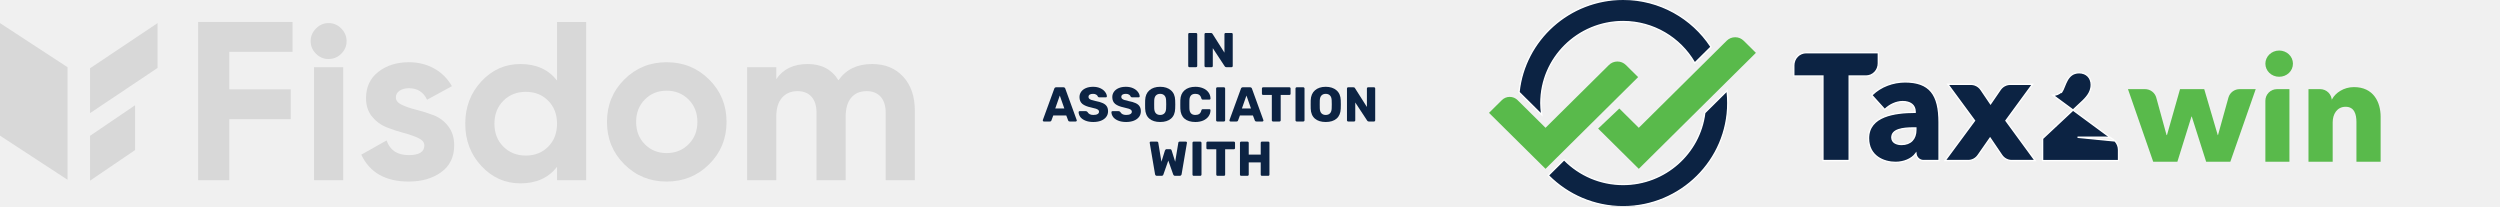
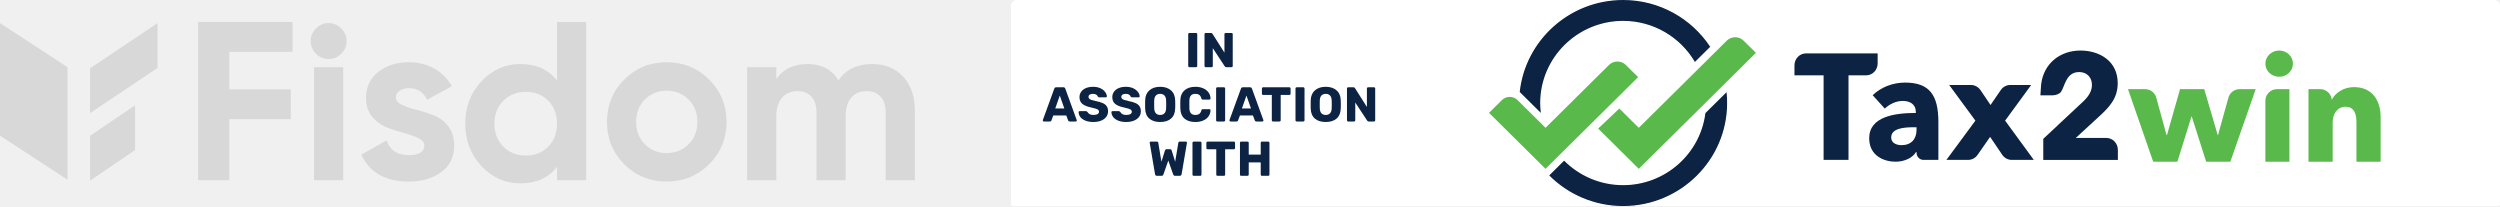
<svg xmlns="http://www.w3.org/2000/svg" width="910" height="75" viewBox="0 0 910 75" fill="none">
  <g clip-path="url(#clip0)">
+     <rect x="368" width="542" height="76" rx="2" fill="white" />
    <path d="M432.956 24.456C432.838 24.456 432.731 24.415 432.637 24.332C432.554 24.237 432.513 24.13 432.513 24.011V12.445C432.513 12.314 432.554 12.208 432.637 12.125C432.731 12.041 432.838 12 432.956 12H435.334C435.464 12 435.57 12.041 435.653 12.125C435.748 12.208 435.795 12.314 435.795 12.445V24.011C435.795 24.142 435.748 24.249 435.653 24.332C435.57 24.415 435.464 24.456 435.334 24.456H432.956Z" fill="#0C2343" />
    <path d="M438.886 24.456C438.767 24.456 438.661 24.415 438.566 24.332C438.484 24.237 438.442 24.13 438.442 24.011V12.445C438.442 12.314 438.484 12.208 438.566 12.125C438.661 12.041 438.767 12 438.886 12H440.766C441.062 12 441.263 12.113 441.37 12.338L445.699 19.171V12.445C445.699 12.314 445.74 12.208 445.823 12.125C445.917 12.041 446.024 12 446.142 12H448.271C448.401 12 448.508 12.041 448.59 12.125C448.673 12.208 448.715 12.314 448.715 12.445V23.994C448.715 24.124 448.673 24.237 448.59 24.332C448.508 24.415 448.401 24.456 448.271 24.456H446.373C446.113 24.456 445.917 24.344 445.787 24.118L441.458 17.534V24.011C441.458 24.13 441.417 24.237 441.334 24.332C441.251 24.415 441.145 24.456 441.015 24.456H438.886Z" fill="#0C2343" />
    <path d="M379.945 44.228C379.85 44.228 379.762 44.192 379.679 44.121C379.608 44.038 379.573 43.949 379.573 43.854C379.573 43.783 379.578 43.73 379.59 43.694L383.76 32.27C383.795 32.127 383.872 32.009 383.99 31.914C384.108 31.819 384.262 31.771 384.451 31.771H387.077C387.267 31.771 387.42 31.819 387.539 31.914C387.657 32.009 387.734 32.127 387.769 32.27L391.921 43.694L391.956 43.854C391.956 43.949 391.915 44.038 391.832 44.121C391.761 44.192 391.672 44.228 391.566 44.228H389.384C389.1 44.228 388.911 44.103 388.816 43.854L388.124 42.039H383.387L382.713 43.854C382.618 44.103 382.423 44.228 382.127 44.228H379.945ZM387.414 39.477L385.764 34.779L384.114 39.477H387.414Z" fill="#0C2343" />
    <path d="M397.972 44.406C396.848 44.406 395.884 44.24 395.08 43.908C394.276 43.575 393.667 43.142 393.253 42.609C392.851 42.063 392.638 41.47 392.614 40.829C392.614 40.734 392.65 40.651 392.721 40.58C392.803 40.497 392.898 40.456 393.004 40.456H395.24C395.382 40.456 395.494 40.485 395.577 40.544C395.672 40.592 395.766 40.669 395.861 40.776C396.015 41.084 396.263 41.339 396.606 41.541C396.949 41.743 397.404 41.843 397.972 41.843C398.646 41.843 399.161 41.737 399.516 41.523C399.87 41.31 400.048 41.019 400.048 40.651C400.048 40.39 399.953 40.177 399.764 40.011C399.587 39.844 399.303 39.696 398.912 39.566C398.522 39.435 397.943 39.287 397.174 39.121C395.754 38.824 394.69 38.391 393.98 37.822C393.282 37.241 392.933 36.416 392.933 35.348C392.933 34.625 393.134 33.978 393.537 33.409C393.939 32.839 394.512 32.395 395.258 32.074C396.003 31.754 396.872 31.594 397.866 31.594C398.895 31.594 399.788 31.772 400.545 32.128C401.302 32.483 401.875 32.934 402.266 33.48C402.668 34.014 402.881 34.542 402.904 35.064C402.904 35.17 402.869 35.259 402.798 35.331C402.727 35.402 402.638 35.437 402.532 35.437H400.19C400.048 35.437 399.93 35.414 399.835 35.366C399.752 35.319 399.675 35.242 399.604 35.135C399.533 34.862 399.338 34.631 399.019 34.441C398.711 34.251 398.327 34.156 397.866 34.156C397.333 34.156 396.925 34.251 396.641 34.441C396.358 34.631 396.216 34.91 396.216 35.277C396.216 35.526 396.293 35.734 396.446 35.9C396.612 36.066 396.872 36.22 397.227 36.363C397.594 36.493 398.114 36.63 398.788 36.772C399.888 36.974 400.763 37.229 401.414 37.537C402.076 37.834 402.561 38.225 402.869 38.712C403.176 39.186 403.33 39.785 403.33 40.509C403.33 41.304 403.099 41.998 402.638 42.591C402.189 43.172 401.556 43.623 400.74 43.943C399.935 44.252 399.013 44.406 397.972 44.406Z" fill="#0C2343" />
    <path d="M409.914 44.406C408.79 44.406 407.826 44.24 407.022 43.908C406.218 43.575 405.608 43.142 405.194 42.609C404.792 42.063 404.579 41.47 404.556 40.829C404.556 40.734 404.591 40.651 404.662 40.58C404.745 40.497 404.84 40.456 404.946 40.456H407.182C407.323 40.456 407.436 40.485 407.519 40.544C407.613 40.592 407.708 40.669 407.803 40.776C407.956 41.084 408.205 41.339 408.548 41.541C408.891 41.743 409.346 41.843 409.914 41.843C410.588 41.843 411.102 41.737 411.457 41.523C411.812 41.31 411.99 41.019 411.99 40.651C411.99 40.39 411.895 40.177 411.706 40.011C411.528 39.844 411.244 39.696 410.854 39.566C410.464 39.435 409.884 39.287 409.115 39.121C407.696 38.824 406.632 38.391 405.922 37.822C405.224 37.241 404.875 36.416 404.875 35.348C404.875 34.625 405.076 33.978 405.478 33.409C405.88 32.839 406.454 32.395 407.199 32.074C407.944 31.754 408.814 31.594 409.807 31.594C410.836 31.594 411.729 31.772 412.486 32.128C413.243 32.483 413.817 32.934 414.207 33.48C414.609 34.014 414.822 34.542 414.846 35.064C414.846 35.17 414.811 35.259 414.74 35.331C414.669 35.402 414.58 35.437 414.473 35.437H412.132C411.99 35.437 411.871 35.414 411.777 35.366C411.694 35.319 411.617 35.242 411.546 35.135C411.475 34.862 411.28 34.631 410.961 34.441C410.653 34.251 410.269 34.156 409.807 34.156C409.275 34.156 408.867 34.251 408.583 34.441C408.299 34.631 408.157 34.91 408.157 35.277C408.157 35.526 408.234 35.734 408.388 35.9C408.554 36.066 408.814 36.22 409.169 36.363C409.535 36.493 410.056 36.63 410.73 36.772C411.83 36.974 412.705 37.229 413.356 37.537C414.018 37.834 414.503 38.225 414.811 38.712C415.118 39.186 415.272 39.785 415.272 40.509C415.272 41.304 415.041 41.998 414.58 42.591C414.13 43.172 413.498 43.623 412.681 43.943C411.877 44.252 410.955 44.406 409.914 44.406Z" fill="#0C2343" />
    <path d="M422.299 44.406C420.631 44.406 419.318 43.997 418.36 43.178C417.402 42.359 416.894 41.155 416.835 39.566C416.823 39.222 416.817 38.712 416.817 38.035C416.817 37.347 416.823 36.831 416.835 36.487C416.894 34.921 417.408 33.717 418.378 32.875C419.36 32.021 420.667 31.594 422.299 31.594C423.931 31.594 425.238 32.021 426.22 32.875C427.202 33.717 427.716 34.921 427.763 36.487C427.787 37.175 427.799 37.691 427.799 38.035C427.799 38.368 427.787 38.878 427.763 39.566C427.704 41.155 427.196 42.359 426.238 43.178C425.28 43.997 423.967 44.406 422.299 44.406ZM422.299 41.843C422.95 41.843 423.464 41.648 423.843 41.256C424.233 40.865 424.44 40.266 424.464 39.459C424.487 38.771 424.499 38.285 424.499 38C424.499 37.691 424.487 37.205 424.464 36.541C424.44 35.734 424.233 35.135 423.843 34.743C423.452 34.352 422.938 34.156 422.299 34.156C421.66 34.156 421.146 34.352 420.756 34.743C420.377 35.135 420.17 35.734 420.135 36.541C420.123 36.873 420.117 37.359 420.117 38C420.117 38.629 420.123 39.115 420.135 39.459C420.17 40.266 420.377 40.865 420.756 41.256C421.134 41.648 421.649 41.843 422.299 41.843Z" fill="#0C2343" />
    <path d="M435.125 44.406C433.433 44.406 432.109 43.997 431.151 43.178C430.204 42.348 429.702 41.15 429.643 39.584C429.631 39.263 429.625 38.741 429.625 38.018C429.625 37.282 429.631 36.748 429.643 36.416C429.702 34.874 430.216 33.688 431.186 32.857C432.156 32.015 433.469 31.594 435.125 31.594C436.166 31.594 437.1 31.772 437.928 32.128C438.756 32.472 439.406 32.97 439.88 33.622C440.365 34.263 440.613 35.016 440.625 35.882V35.918C440.625 36.013 440.583 36.096 440.501 36.167C440.43 36.226 440.347 36.256 440.252 36.256H437.857C437.703 36.256 437.585 36.226 437.502 36.167C437.419 36.096 437.348 35.971 437.289 35.793C437.124 35.188 436.863 34.767 436.509 34.53C436.154 34.281 435.687 34.156 435.107 34.156C433.711 34.156 432.99 34.939 432.943 36.505C432.931 36.825 432.925 37.318 432.925 37.982C432.925 38.646 432.931 39.151 432.943 39.495C432.99 41.06 433.711 41.843 435.107 41.843C435.687 41.843 436.16 41.719 436.526 41.47C436.893 41.209 437.147 40.788 437.289 40.206C437.337 40.029 437.402 39.91 437.484 39.85C437.567 39.779 437.691 39.744 437.857 39.744H440.252C440.359 39.744 440.447 39.779 440.518 39.85C440.601 39.922 440.637 40.011 440.625 40.117C440.613 40.983 440.365 41.743 439.88 42.395C439.406 43.036 438.756 43.534 437.928 43.89C437.1 44.234 436.166 44.406 435.125 44.406Z" fill="#0C2343" />
    <path d="M443.111 44.228C442.993 44.228 442.886 44.186 442.792 44.103C442.709 44.008 442.668 43.901 442.668 43.783V32.216C442.668 32.086 442.709 31.979 442.792 31.896C442.886 31.813 442.993 31.771 443.111 31.771H445.489C445.619 31.771 445.725 31.813 445.808 31.896C445.903 31.979 445.95 32.086 445.95 32.216V43.783C445.95 43.913 445.903 44.02 445.808 44.103C445.725 44.186 445.619 44.228 445.489 44.228H443.111Z" fill="#0C2343" />
    <path d="M447.888 44.228C447.793 44.228 447.704 44.192 447.621 44.121C447.551 44.038 447.515 43.949 447.515 43.854C447.515 43.783 447.521 43.73 447.533 43.694L451.702 32.27C451.738 32.127 451.814 32.009 451.933 31.914C452.051 31.819 452.205 31.771 452.394 31.771H455.02C455.209 31.771 455.363 31.819 455.481 31.914C455.599 32.009 455.676 32.127 455.712 32.27L459.863 43.694L459.899 43.854C459.899 43.949 459.857 44.038 459.775 44.121C459.704 44.192 459.615 44.228 459.508 44.228H457.326C457.042 44.228 456.853 44.103 456.758 43.854L456.067 42.039H451.329L450.655 43.854C450.561 44.103 450.366 44.228 450.07 44.228H447.888ZM455.357 39.477L453.707 34.779L452.057 39.477H455.357Z" fill="#0C2343" />
    <path d="M463.386 44.228C463.267 44.228 463.161 44.186 463.066 44.103C462.983 44.008 462.942 43.901 462.942 43.783V34.565H459.784C459.666 34.565 459.559 34.524 459.465 34.441C459.382 34.346 459.34 34.239 459.34 34.12V32.216C459.34 32.086 459.382 31.979 459.465 31.896C459.559 31.813 459.666 31.771 459.784 31.771H469.329C469.459 31.771 469.566 31.813 469.648 31.896C469.731 31.979 469.773 32.086 469.773 32.216V34.12C469.773 34.251 469.731 34.358 469.648 34.441C469.566 34.524 469.459 34.565 469.329 34.565H466.171V43.783C466.171 43.901 466.13 44.008 466.047 44.103C465.964 44.186 465.858 44.228 465.727 44.228H463.386Z" fill="#0C2343" />
    <path d="M472.006 44.228C471.888 44.228 471.781 44.186 471.687 44.103C471.604 44.008 471.562 43.901 471.562 43.783V32.216C471.562 32.086 471.604 31.979 471.687 31.896C471.781 31.813 471.888 31.771 472.006 31.771H474.383C474.513 31.771 474.62 31.813 474.703 31.896C474.797 31.979 474.845 32.086 474.845 32.216V43.783C474.845 43.913 474.797 44.02 474.703 44.103C474.62 44.186 474.513 44.228 474.383 44.228H472.006Z" fill="#0C2343" />
    <path d="M482.566 44.406C480.898 44.406 479.586 43.997 478.628 43.178C477.669 42.359 477.161 41.155 477.102 39.566C477.09 39.222 477.084 38.712 477.084 38.035C477.084 37.347 477.09 36.831 477.102 36.487C477.161 34.921 477.675 33.717 478.645 32.875C479.627 32.021 480.934 31.594 482.566 31.594C484.198 31.594 485.505 32.021 486.487 32.875C487.469 33.717 487.983 34.921 488.031 36.487C488.054 37.175 488.066 37.691 488.066 38.035C488.066 38.368 488.054 38.878 488.031 39.566C487.971 41.155 487.463 42.359 486.505 43.178C485.547 43.997 484.234 44.406 482.566 44.406ZM482.566 41.843C483.217 41.843 483.731 41.648 484.11 41.256C484.5 40.865 484.707 40.266 484.731 39.459C484.754 38.771 484.766 38.285 484.766 38C484.766 37.691 484.754 37.205 484.731 36.541C484.707 35.734 484.5 35.135 484.11 34.743C483.719 34.352 483.205 34.156 482.566 34.156C481.927 34.156 481.413 34.352 481.023 34.743C480.644 35.135 480.437 35.734 480.402 36.541C480.39 36.873 480.384 37.359 480.384 38C480.384 38.629 480.39 39.115 480.402 39.459C480.437 40.266 480.644 40.865 481.023 41.256C481.401 41.648 481.916 41.843 482.566 41.843Z" fill="#0C2343" />
    <path d="M490.744 44.228C490.625 44.228 490.519 44.186 490.424 44.103C490.341 44.008 490.3 43.901 490.3 43.783V32.216C490.3 32.086 490.341 31.979 490.424 31.896C490.519 31.813 490.625 31.771 490.744 31.771H492.624C492.92 31.771 493.121 31.884 493.227 32.11L497.556 38.943V32.216C497.556 32.086 497.598 31.979 497.681 31.896C497.775 31.813 497.882 31.771 498 31.771H500.129C500.259 31.771 500.366 31.813 500.448 31.896C500.531 31.979 500.573 32.086 500.573 32.216V43.765C500.573 43.896 500.531 44.008 500.448 44.103C500.366 44.186 500.259 44.228 500.129 44.228H498.231C497.97 44.228 497.775 44.115 497.645 43.89L493.316 37.306V43.783C493.316 43.901 493.275 44.008 493.192 44.103C493.109 44.186 493.003 44.228 492.873 44.228H490.744Z" fill="#0C2343" />
    <path d="M421.129 64C420.927 64 420.768 63.947 420.65 63.84C420.531 63.721 420.46 63.579 420.437 63.413L418.503 52.042C418.491 52.007 418.485 51.965 418.485 51.918C418.485 51.823 418.521 51.74 418.592 51.669C418.674 51.585 418.763 51.544 418.858 51.544H421.058C421.389 51.544 421.572 51.674 421.608 51.935L422.761 58.875L424.038 54.783C424.168 54.462 424.363 54.302 424.624 54.302H425.901C426.197 54.302 426.392 54.462 426.487 54.783L427.764 58.875L428.917 51.935C428.953 51.674 429.136 51.544 429.467 51.544H431.667C431.774 51.544 431.862 51.585 431.933 51.669C432.016 51.74 432.057 51.823 432.057 51.918L432.04 52.042L430.106 63.413C430.082 63.579 430.005 63.721 429.875 63.84C429.757 63.947 429.603 64 429.414 64H427.728C427.539 64 427.391 63.953 427.285 63.858C427.179 63.763 427.102 63.656 427.054 63.538L425.262 58.448L423.47 63.538C423.364 63.846 423.145 64 422.814 64H421.129Z" fill="#0C2343" />
    <path d="M434.507 64C434.389 64 434.282 63.959 434.187 63.876C434.105 63.781 434.063 63.674 434.063 63.555V51.989C434.063 51.858 434.105 51.752 434.187 51.669C434.282 51.585 434.389 51.544 434.507 51.544H436.884C437.014 51.544 437.121 51.585 437.204 51.669C437.298 51.752 437.345 51.858 437.345 51.989V63.555C437.345 63.686 437.298 63.793 437.204 63.876C437.121 63.959 437.014 64 436.884 64H434.507Z" fill="#0C2343" />
    <path d="M443.169 64C443.05 64 442.944 63.959 442.849 63.876C442.767 63.781 442.725 63.674 442.725 63.555V54.338H439.567C439.449 54.338 439.342 54.296 439.248 54.213C439.165 54.118 439.124 54.011 439.124 53.893V51.989C439.124 51.858 439.165 51.752 439.248 51.669C439.342 51.585 439.449 51.544 439.567 51.544H449.112C449.242 51.544 449.349 51.585 449.431 51.669C449.514 51.752 449.556 51.858 449.556 51.989V53.893C449.556 54.023 449.514 54.13 449.431 54.213C449.349 54.296 449.242 54.338 449.112 54.338H445.954V63.555C445.954 63.674 445.913 63.781 445.83 63.876C445.747 63.959 445.641 64 445.511 64H443.169Z" fill="#0C2343" />
    <path d="M451.789 64C451.659 64 451.552 63.959 451.47 63.876C451.387 63.793 451.346 63.686 451.346 63.555V51.989C451.346 51.858 451.387 51.752 451.47 51.669C451.564 51.585 451.671 51.544 451.789 51.544H454.078C454.208 51.544 454.314 51.585 454.397 51.669C454.492 51.752 454.539 51.858 454.539 51.989V56.277H458.903V51.989C458.903 51.858 458.945 51.752 459.028 51.669C459.11 51.585 459.217 51.544 459.347 51.544H461.636C461.766 51.544 461.872 51.585 461.955 51.669C462.038 51.752 462.079 51.858 462.079 51.989V63.555C462.079 63.686 462.038 63.793 461.955 63.876C461.872 63.959 461.766 64 461.636 64H459.347C459.217 64 459.11 63.959 459.028 63.876C458.945 63.793 458.903 63.686 458.903 63.555V59.124H454.539V63.555C454.539 63.686 454.492 63.793 454.397 63.876C454.314 63.959 454.208 64 454.078 64H451.789Z" fill="#0C2343" />
    <path fill-rule="evenodd" clip-rule="evenodd" d="M106.497 18.861H83.459V32.518H105.838V43.378H83.459V65.592H72.106V8H106.497V18.861Z" fill="#D8D8D8" />
    <path fill-rule="evenodd" clip-rule="evenodd" d="M114.311 65.593H124.924V24.456H114.311V65.593ZM119.578 21.485C117.822 21.485 116.3 20.841 115.012 19.551C113.722 18.262 113.078 16.741 113.078 14.985C113.078 13.23 113.722 11.694 115.012 10.377C116.3 9.061 117.822 8.403 119.578 8.403C121.388 8.403 122.937 9.061 124.227 10.377C125.515 11.694 126.16 13.23 126.16 14.985C126.16 16.741 125.515 18.262 124.227 19.551C122.937 20.841 121.388 21.485 119.578 21.485Z" fill="#D8D8D8" />
    <path fill-rule="evenodd" clip-rule="evenodd" d="M144.095 35.482C144.095 36.58 144.822 37.471 146.276 38.156C147.729 38.843 149.498 39.445 151.583 39.967C153.667 40.488 155.751 41.146 157.835 41.941C159.92 42.737 161.689 44.067 163.142 45.931C164.595 47.797 165.323 50.127 165.323 52.925C165.323 57.149 163.745 60.398 160.592 62.674C157.437 64.949 153.502 66.088 148.785 66.088C140.34 66.088 134.581 62.826 131.509 56.301C131.508 56.299 131.509 56.297 131.511 56.296L140.721 51.115C140.722 51.115 140.722 51.115 140.722 51.115C141.928 54.681 144.617 56.462 148.785 56.462C152.57 56.462 154.463 55.283 154.463 52.925C154.463 51.828 153.735 50.937 152.282 50.251C150.828 49.565 149.059 48.949 146.975 48.399C144.89 47.852 142.806 47.165 140.722 46.342C138.638 45.52 136.868 44.217 135.416 42.434C133.962 40.653 133.235 38.417 133.235 35.729C133.235 31.671 134.729 28.477 137.719 26.144C140.708 23.814 144.425 22.648 148.868 22.648C152.212 22.648 155.257 23.402 158 24.91C160.74 26.419 162.906 28.569 164.497 31.363C164.499 31.366 164.498 31.369 164.495 31.371L155.45 36.305C154.133 33.507 151.939 32.109 148.868 32.109C147.496 32.109 146.358 32.411 145.453 33.014C144.548 33.618 144.095 34.441 144.095 35.482Z" fill="#D8D8D8" />
    <path fill-rule="evenodd" clip-rule="evenodd" d="M183.222 53.376C185.388 55.544 188.117 56.626 191.408 56.626C194.699 56.626 197.414 55.544 199.554 53.376C201.693 51.21 202.762 48.427 202.762 45.026C202.762 41.625 201.693 38.842 199.554 36.674C197.414 34.508 194.699 33.425 191.408 33.425C188.117 33.425 185.388 34.508 183.222 36.674C181.055 38.842 179.972 41.625 179.972 45.026C179.972 48.427 181.055 51.21 183.222 53.376ZM202.759 8H213.373V65.592H202.759V60.739C202.759 60.738 202.759 60.738 202.759 60.738C199.633 64.743 195.19 66.744 189.431 66.744C183.89 66.744 179.159 64.646 175.239 60.45C171.317 56.254 169.356 51.112 169.356 45.024C169.356 38.935 171.317 33.793 175.239 29.597C179.159 25.401 183.89 23.303 189.431 23.303C195.19 23.303 199.633 25.306 202.759 29.308C202.759 29.309 202.759 29.309 202.759 29.308V8Z" fill="#D8D8D8" />
    <path fill-rule="evenodd" clip-rule="evenodd" d="M234.719 52.511C236.83 54.65 239.477 55.72 242.658 55.72C245.839 55.72 248.5 54.65 250.639 52.511C252.778 50.372 253.847 47.657 253.847 44.366C253.847 41.075 252.778 38.36 250.639 36.221C248.5 34.082 245.839 33.012 242.658 33.012C239.477 33.012 236.83 34.082 234.719 36.221C232.607 38.36 231.551 41.075 231.551 44.366C231.551 47.657 232.607 50.372 234.719 52.511ZM258.128 59.794C253.904 63.99 248.748 66.089 242.66 66.089C236.572 66.089 231.43 63.99 227.234 59.794C223.037 55.598 220.939 50.456 220.939 44.368C220.939 38.28 223.037 33.138 227.234 28.942C231.43 24.746 236.572 22.648 242.66 22.648C248.748 22.648 253.904 24.746 258.128 28.942C262.351 33.138 264.463 38.28 264.463 44.368C264.463 50.456 262.351 55.598 258.128 59.794Z" fill="#D8D8D8" />
    <path fill-rule="evenodd" clip-rule="evenodd" d="M317.45 23.303C322.167 23.303 325.937 24.839 328.763 27.91C331.588 30.983 333 35.096 333 40.251V65.592H322.387V40.991C322.387 38.524 321.782 36.604 320.577 35.233C319.369 33.863 317.669 33.175 315.475 33.175C313.061 33.175 311.183 33.971 309.84 35.562C308.495 37.153 307.824 39.457 307.824 42.473V65.592H297.21V40.991C297.21 38.524 296.606 36.604 295.4 35.233C294.193 33.863 292.492 33.175 290.299 33.175C287.94 33.175 286.062 33.971 284.663 35.562C283.264 37.153 282.565 39.457 282.565 42.473V65.592H271.951V24.455H282.565V28.815C285.033 25.141 288.845 23.303 294.002 23.303C299.048 23.303 302.777 25.278 305.191 29.227C307.934 25.278 312.02 23.303 317.45 23.303Z" fill="#D8D8D8" />
    <path fill-rule="evenodd" clip-rule="evenodd" d="M0 8.403L24.582 24.463V65.433L0 49.373V8.403Z" fill="#D8D8D8" />
    <mask id="mask0" style="mask-type:alpha" maskUnits="userSpaceOnUse" x="0" y="8" width="25" height="58">
      <path fill-rule="evenodd" clip-rule="evenodd" d="M0 8.403L24.582 24.463V65.433L0 49.373V8.403Z" fill="white" />
    </mask>
    <g mask="url(#mask0)">
</g>
    <path fill-rule="evenodd" clip-rule="evenodd" d="M32.776 24.857L57.358 8.403V24.726L32.776 41.179V24.857Z" fill="#D8D8D8" />
    <mask id="mask1" style="mask-type:alpha" maskUnits="userSpaceOnUse" x="32" y="8" width="26" height="34">
      <path fill-rule="evenodd" clip-rule="evenodd" d="M32.776 24.857L57.358 8.403V24.726L32.776 41.179V24.857Z" fill="white" />
    </mask>
    <g mask="url(#mask1)">
</g>
    <path fill-rule="evenodd" clip-rule="evenodd" d="M32.776 49.439L49.164 38.308V54.63L32.776 65.762V49.439Z" fill="#D8D8D8" />
    <mask id="mask2" style="mask-type:alpha" maskUnits="userSpaceOnUse" x="32" y="38" width="18" height="28">
      <path fill-rule="evenodd" clip-rule="evenodd" d="M32.776 49.439L49.164 38.308V54.63L32.776 65.762V49.439Z" fill="white" />
    </mask>
    <g mask="url(#mask2)">
</g>
    <path d="M620.587 40.992L620.526 41.052L620.515 41.138C618.698 55.771 606.078 67.145 590.817 67.145C582.49 67.145 574.95 63.757 569.517 58.303L569.341 58.127L569.164 58.302L563.738 63.677L563.56 63.854L563.738 64.031C570.649 70.953 580.235 75.25 590.817 75.25C611.829 75.25 628.927 58.318 628.927 37.5C628.927 36.154 628.852 34.825 628.713 33.516L628.658 32.998L628.289 33.364L620.587 40.992ZM616.725 22.683L616.888 22.961L617.117 22.734L622.693 17.211L622.838 17.067L622.725 16.895C615.916 6.584 604.16 -0.25 590.817 -0.25C571.183 -0.25 554.973 14.533 552.928 33.455L552.915 33.575L553 33.66L560.684 41.27L561.194 41.775L561.108 41.062C560.966 39.892 560.884 38.705 560.884 37.5C560.884 21.157 574.31 7.855 590.817 7.855C601.873 7.855 611.542 13.828 616.725 22.683Z" fill="#0C2343" stroke="white" stroke-width="0.5" />
    <path d="M562.571 61.453L596.274 28.07L591.812 23.651C591.024 22.872 589.937 22.39 588.735 22.39C587.534 22.39 586.447 22.872 585.66 23.651L562.571 46.52L552.387 36.435C551.658 35.712 550.651 35.265 549.538 35.265C548.425 35.265 547.418 35.712 546.69 36.434L542 41.078L562.571 61.453Z" fill="#59BA4B" />
    <path d="M589.431 39.503L596.517 46.52L628.531 14.811C629.318 14.032 630.405 13.55 631.607 13.55C632.808 13.55 633.895 14.032 634.683 14.811L639.145 19.231L596.517 61.453L581.723 46.801L589.431 39.503Z" fill="#59BA4B" />
    <path d="M811.843 58.861H803.036L797.804 42.419H797.698L792.573 58.861H783.764L774.583 32.447H780.799C781.696 32.447 782.601 32.727 783.37 33.311C784.137 33.893 784.647 34.685 784.883 35.545L788.623 49.154H788.783L793.534 32.447H802.341L807.253 49.154H807.358L811.145 35.534C811.383 34.677 811.895 33.887 812.662 33.306C813.428 32.726 814.331 32.447 815.226 32.447H821.079L811.843 58.861Z" fill="#59BA4B" />
    <path d="M829.615 27.942C826.786 27.942 824.596 25.767 824.596 23.168C824.596 20.622 826.786 18.395 829.615 18.395C832.389 18.395 834.632 20.516 834.632 23.168C834.632 25.873 832.389 27.942 829.615 27.942Z" fill="#59BA4B" />
    <path d="M824.596 58.861V36.653C824.596 35.577 825.01 34.5 825.835 33.679C826.662 32.858 827.746 32.447 828.83 32.447H833.351V58.861H824.596Z" fill="#59BA4B" />
    <path d="M857.743 58.861V44.434C857.743 41.517 856.943 38.865 853.793 38.865C850.697 38.865 849.096 41.517 849.096 44.54V58.861H840.287V32.447H844.542C845.625 32.447 846.708 32.858 847.535 33.678C848.362 34.5 848.776 35.577 848.776 36.653V36.107H848.882C850.11 33.773 853.153 31.704 856.835 31.704C863.989 31.704 866.552 37.221 866.552 42.525V58.861L857.743 58.861Z" fill="#59BA4B" />
-     <path d="M769.852 51.306L769.852 51.306C770.72 52.204 771.154 53.379 771.154 54.552V58.204V58.454H770.904H743.752H743.502V58.204V50.537V50.429L743.581 50.355L758.213 36.669C758.214 36.669 758.214 36.668 758.215 36.667C760.053 34.878 761.214 33.132 761.214 30.879C761.214 29.568 760.771 28.47 760.007 27.701C759.244 26.932 758.144 26.474 756.798 26.474C755.65 26.474 754.778 26.786 754.089 27.276C753.397 27.768 752.875 28.451 752.447 29.211C752.038 29.939 751.721 30.725 751.421 31.471L751.379 31.576C751.07 32.342 750.769 33.076 750.396 33.607C750.396 33.608 750.396 33.608 750.396 33.608L750.192 33.464C749.733 34.119 748.343 34.691 747.295 34.691L769.852 51.306ZM769.852 51.306C768.982 50.409 767.84 49.959 766.699 49.959H756.22L769.852 51.306ZM672.858 58.453H673.108V58.203V27.68H679.259C680.402 27.68 681.543 27.229 682.413 26.332L682.413 26.332C683.282 25.435 683.715 24.259 683.715 23.087V19.435V19.185H683.465H657.39C656.247 19.185 655.105 19.636 654.236 20.533L654.236 20.533C653.367 21.43 652.934 22.605 652.934 23.778V27.43V27.68H653.184H663.54V58.203V58.453H663.79H672.858ZM681.484 34.479L681.312 34.647L681.473 34.825L685.875 39.699L686.048 39.89L686.234 39.711C687.79 38.212 690.169 36.988 692.583 36.988C693.901 36.988 695.035 37.295 695.833 37.902C696.622 38.502 697.107 39.411 697.107 40.681V40.87C693.321 40.884 689.151 41.226 685.895 42.53C684.228 43.197 682.787 44.122 681.762 45.398C680.734 46.677 680.137 48.294 680.137 50.318C680.137 53.604 681.529 55.815 683.47 57.196C685.399 58.569 687.854 59.111 689.984 59.111C692.959 59.111 695.883 57.945 697.384 55.877C697.444 56.51 697.709 57.128 698.181 57.614C698.721 58.173 699.433 58.453 700.144 58.453H705.575H705.825V58.203V44.46C705.825 39.487 705.003 35.814 703.019 33.384C701.024 30.942 697.9 29.808 693.432 29.808C689.079 29.808 684.613 31.416 681.484 34.479ZM730.201 57.933L730.202 57.933C730.862 58.287 731.568 58.453 732.263 58.453H740.309H740.801L740.51 58.056L730.17 43.912L739.556 31.082L739.847 30.684H739.354H731.72C731.028 30.684 730.325 30.849 729.669 31.2L729.668 31.2C729.012 31.551 728.478 32.047 728.079 32.629L728.079 32.629L724.559 37.773L721.088 32.648L721.088 32.648C720.69 32.061 720.154 31.56 719.497 31.205L719.496 31.205C718.836 30.851 718.131 30.684 717.435 30.684H709.497H709.002L709.295 31.082L718.732 43.911L708.288 58.055L707.993 58.453H708.489H716.409C717.096 58.453 717.792 58.291 718.445 57.946L718.445 57.946C719.096 57.601 719.629 57.112 720.028 56.539C720.028 56.539 720.028 56.539 720.028 56.539L724.395 50.267L728.61 56.49C729.008 57.077 729.543 57.578 730.201 57.933ZM696.508 46.571H697.37L697.37 47.252C697.37 48.902 696.894 50.23 696.021 51.145C695.15 52.058 693.856 52.587 692.159 52.587C691.312 52.587 690.42 52.414 689.749 52.008C689.092 51.609 688.643 50.987 688.643 50.045C688.643 49.298 688.889 48.723 689.308 48.269C689.732 47.81 690.346 47.464 691.099 47.208C692.609 46.695 694.602 46.571 696.508 46.571Z" fill="#0C2343" stroke="white" stroke-width="0.5" />
+     <path d="M672.858 27.43V58.203H663.79V27.43H653.184V23.778C653.184 22.667 653.595 21.555 654.416 20.707C655.237 19.859 656.314 19.435 657.39 19.435H683.465V23.087C683.465 24.198 683.054 25.31 682.233 26.158C681.412 27.006 680.335 27.43 679.259 27.43H672.858Z" fill="#0C2343" />
+     <path d="M681.659 34.658C684.735 31.646 689.136 30.058 693.432 30.058C702.289 30.058 705.575 34.548 705.575 44.46V58.203H700.144C699.499 58.203 698.853 57.949 698.36 57.44C697.868 56.932 697.62 56.265 697.62 55.598V55.301H697.463C696.137 57.547 693.114 58.861 689.984 58.861C685.796 58.861 680.387 56.725 680.387 50.318C680.387 42.433 689.667 41.119 697.357 41.119V40.681C697.357 37.997 695.288 36.738 692.583 36.738C690.091 36.738 687.652 37.997 686.061 39.531L681.659 34.658ZM697.62 46.321H696.508C692.69 46.321 688.393 46.814 688.393 50.045C688.393 52.126 690.409 52.837 692.159 52.837C695.659 52.837 697.62 50.647 697.62 47.252L697.62 46.321Z" fill="#0C2343" />
+     <path d="M732.263 58.203C731.608 58.203 730.943 58.047 730.32 57.712C729.699 57.377 729.193 56.905 728.817 56.35L724.398 49.826L719.823 56.396C719.446 56.938 718.943 57.4 718.328 57.725C717.713 58.051 717.056 58.203 716.409 58.203H708.489L719.043 43.912L709.497 30.934H717.435C718.09 30.934 718.755 31.091 719.378 31.425C719.998 31.76 720.504 32.233 720.881 32.788L724.557 38.217L728.285 32.77C728.663 32.22 729.167 31.752 729.786 31.42C730.405 31.089 731.068 30.934 731.72 30.934H739.354L729.86 43.912L740.309 58.203H732.263Z" fill="#0C2343" />
+     <path d="M769.672 51.48C768.85 50.633 767.774 50.209 766.699 50.209H755.578L764.275 42.215C767.722 39.038 770.851 35.808 770.851 30.277C770.851 22.173 764.168 18.395 757.275 18.395C749.957 18.395 743.804 23.049 742.956 30.879L742.705 34.691H747.295C748.343 34.691 749.733 34.119 750.192 33.464C751.605 31.45 752.01 26.224 756.798 26.224C759.608 26.224 761.464 28.141 761.464 30.879C761.464 33.234 760.244 35.041 758.387 36.848L743.752 50.537V58.204H770.904V54.552C770.904 53.44 770.493 52.329 769.672 51.48Z" fill="#0C2343" />
  </g>
  <defs>
    <clipPath id="clip0">
      <rect width="910" height="75" fill="white" />
    </clipPath>
  </defs>
</svg>
